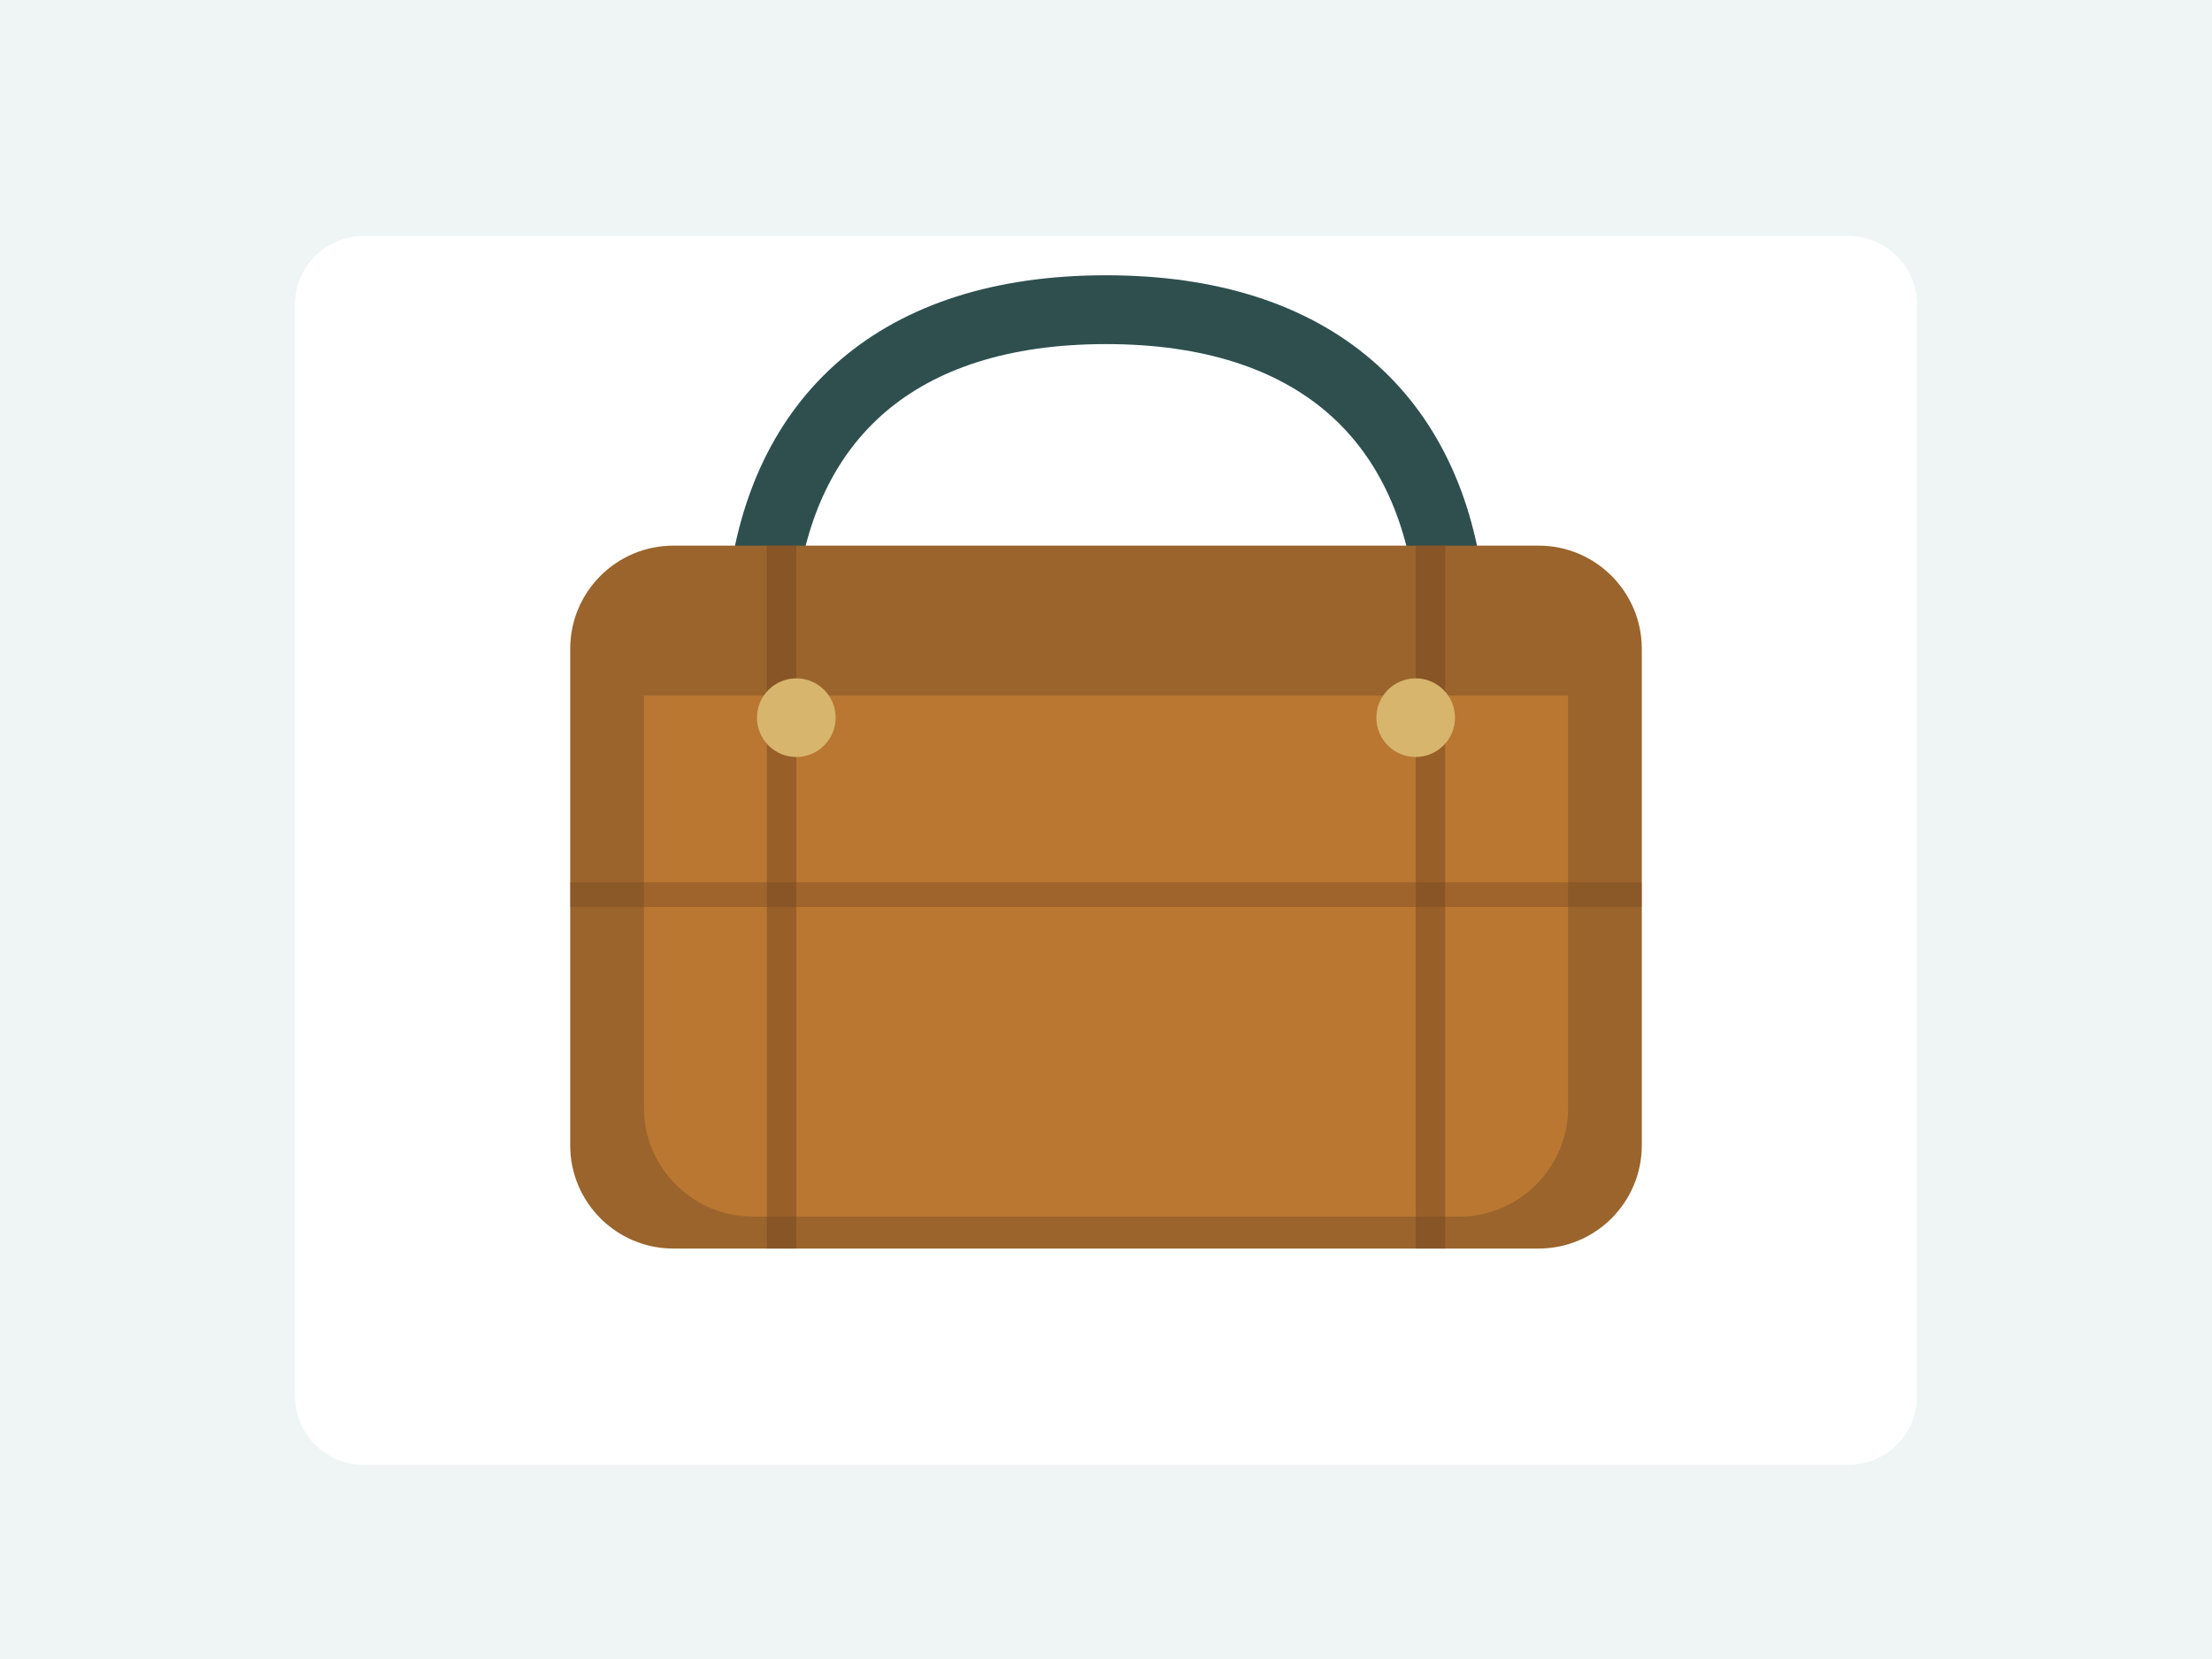
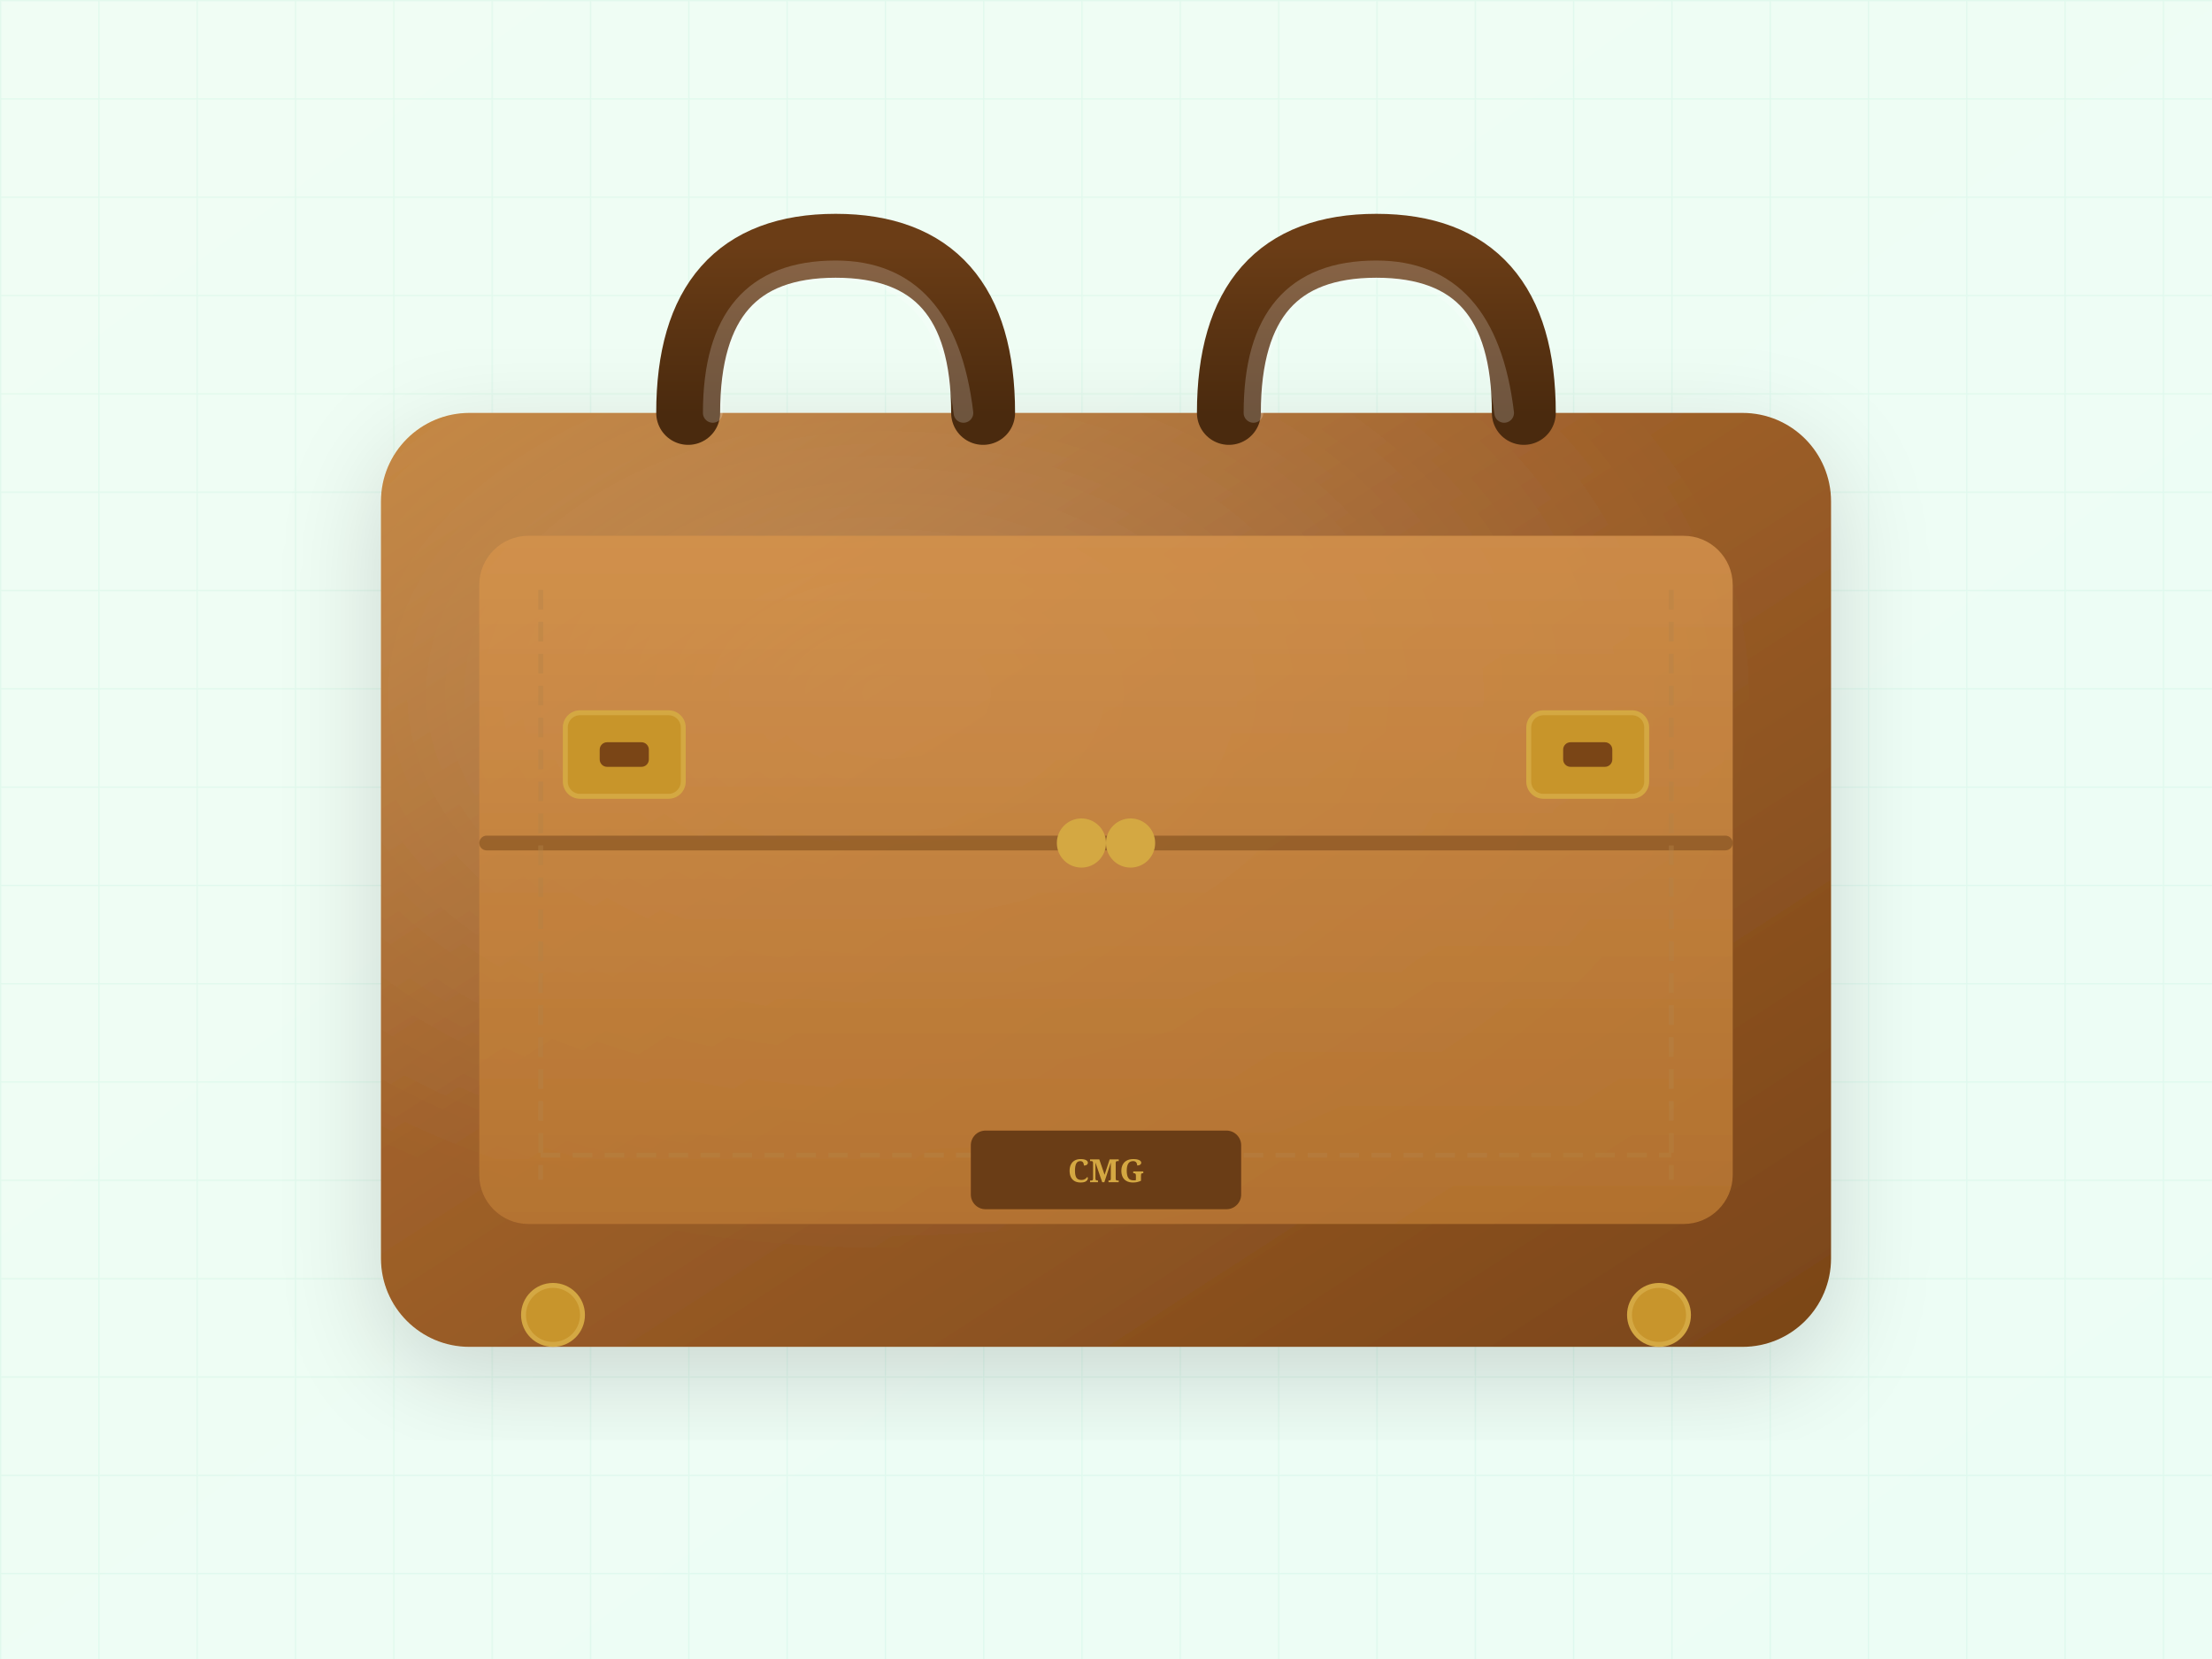
- <svg xmlns="http://www.w3.org/2000/svg" viewBox="0 0 900 675" role="img" aria-label="Leather carryall bag">
-   <rect width="900" height="675" fill="#eef5f4" />
-   <rect x="120" y="96" width="660" height="500" rx="28" fill="#ffffff" />
-   <path d="M310 242c8-72 55-116 140-116s132 44 140 116" fill="none" stroke="#2f4f4f" stroke-width="28" stroke-linecap="round" />
-   <rect x="232" y="222" width="436" height="286" rx="42" fill="#9a642c" />
-   <path d="M262 283h376v168c0 24-20 44-44 44H306c-24 0-44-20-44-44V283z" fill="#b97732" />
-   <path d="M318 222v286M582 222v286" stroke="#6f431f" stroke-width="12" opacity=".45" />
-   <circle cx="324" cy="292" r="16" fill="#d7b56d" />
-   <circle cx="576" cy="292" r="16" fill="#d7b56d" />
-   <path d="M232 364h436" stroke="#6f431f" stroke-width="10" opacity=".35" />
+ <svg xmlns="http://www.w3.org/2000/svg" viewBox="0 0 900 675" role="img" aria-label="Leather heritage carryall bag">
+   <defs>
+     <linearGradient id="bg" x1="0%" y1="0%" x2="100%" y2="100%">
+       <stop offset="0%" stop-color="#f0fdf4" />
+       <stop offset="100%" stop-color="#ecfdf5" />
+     </linearGradient>
+     <linearGradient id="leatherMain" x1="0%" y1="0%" x2="100%" y2="100%">
+       <stop offset="0%" stop-color="#c2823a" />
+       <stop offset="40%" stop-color="#a0612a" />
+       <stop offset="100%" stop-color="#7a4518" />
+     </linearGradient>
+     <linearGradient id="leatherTop" x1="0%" y1="0%" x2="0%" y2="100%">
+       <stop offset="0%" stop-color="#d4924c" />
+       <stop offset="100%" stop-color="#b97732" />
+     </linearGradient>
+     <linearGradient id="handleGrad" x1="0%" y1="0%" x2="0%" y2="100%">
+       <stop offset="0%" stop-color="#6b3d16" />
+       <stop offset="100%" stop-color="#4a2a0e" />
+     </linearGradient>
+     <filter id="shadow">
+       <feDropShadow dx="0" dy="12" stdDeviation="20" flood-color="rgba(0,0,0,0.15)" />
+     </filter>
+     <radialGradient id="cardHighlight" cx="35%" cy="30%" r="60%">
+       <stop offset="0%" stop-color="rgba(255,255,255,0.18)" />
+       <stop offset="100%" stop-color="rgba(255,255,255,0)" />
+     </radialGradient>
+   </defs>
+   <rect width="900" height="675" fill="url(#bg)" />
+   <pattern id="grid" width="40" height="40" patternUnits="userSpaceOnUse">
+     <path d="M 40 0 L 0 0 0 40" fill="none" stroke="rgba(16,185,129,0.06)" stroke-width="1" />
+   </pattern>
+   <rect width="900" height="675" fill="url(#grid)" />
+   <g filter="url(#shadow)">
+     <rect x="155" y="168" width="590" height="380" rx="36" fill="url(#leatherMain)" />
+     <rect x="155" y="168" width="590" height="380" rx="36" fill="url(#cardHighlight)" />
+     <rect x="195" y="218" width="510" height="280" rx="20" fill="url(#leatherTop)" opacity="0.85" />
+     <rect x="195" y="340" width="510" height="6" rx="3" fill="rgba(90,50,15,0.4)" />
+     <circle cx="440" cy="343" r="10" fill="#d4a843" />
+     <circle cx="460" cy="343" r="10" fill="#d4a843" />
+     <line x1="220" y1="240" x2="220" y2="480" stroke="rgba(180,130,70,0.4)" stroke-width="2" stroke-dasharray="8 5" />
+     <line x1="680" y1="240" x2="680" y2="480" stroke="rgba(180,130,70,0.4)" stroke-width="2" stroke-dasharray="8 5" />
+     <line x1="220" y1="470" x2="680" y2="470" stroke="rgba(180,130,70,0.4)" stroke-width="2" stroke-dasharray="8 5" />
+     <rect x="230" y="290" width="48" height="34" rx="6" fill="#c8952c" stroke="#d4a843" stroke-width="2" />
+     <rect x="244" y="302" width="20" height="10" rx="3" fill="#7a4518" />
+     <rect x="622" y="290" width="48" height="34" rx="6" fill="#c8952c" stroke="#d4a843" stroke-width="2" />
+     <rect x="636" y="302" width="20" height="10" rx="3" fill="#7a4518" />
+     <rect x="395" y="460" width="110" height="32" rx="6" fill="#6b3d16" />
+     <text x="450" y="481" text-anchor="middle" font-family="serif" font-size="13" font-weight="bold" fill="#d4a843">CMG</text>
+   </g>
+   <path d="M 280 168 Q 280 100 340 100 Q 400 100 400 168" fill="none" stroke="url(#handleGrad)" stroke-width="26" stroke-linecap="round" />
+   <path d="M 500 168 Q 500 100 560 100 Q 620 100 620 168" fill="none" stroke="url(#handleGrad)" stroke-width="26" stroke-linecap="round" />
+   <path d="M 290 168 Q 290 110 340 110 Q 385 110 392 168" fill="none" stroke="rgba(255,255,255,0.2)" stroke-width="8" stroke-linecap="round" />
+   <path d="M 510 168 Q 510 110 560 110 Q 605 110 612 168" fill="none" stroke="rgba(255,255,255,0.2)" stroke-width="8" stroke-linecap="round" />
+   <circle cx="225" cy="535" r="12" fill="#c8952c" stroke="#d4a843" stroke-width="2" />
+   <circle cx="675" cy="535" r="12" fill="#c8952c" stroke="#d4a843" stroke-width="2" />
</svg>
